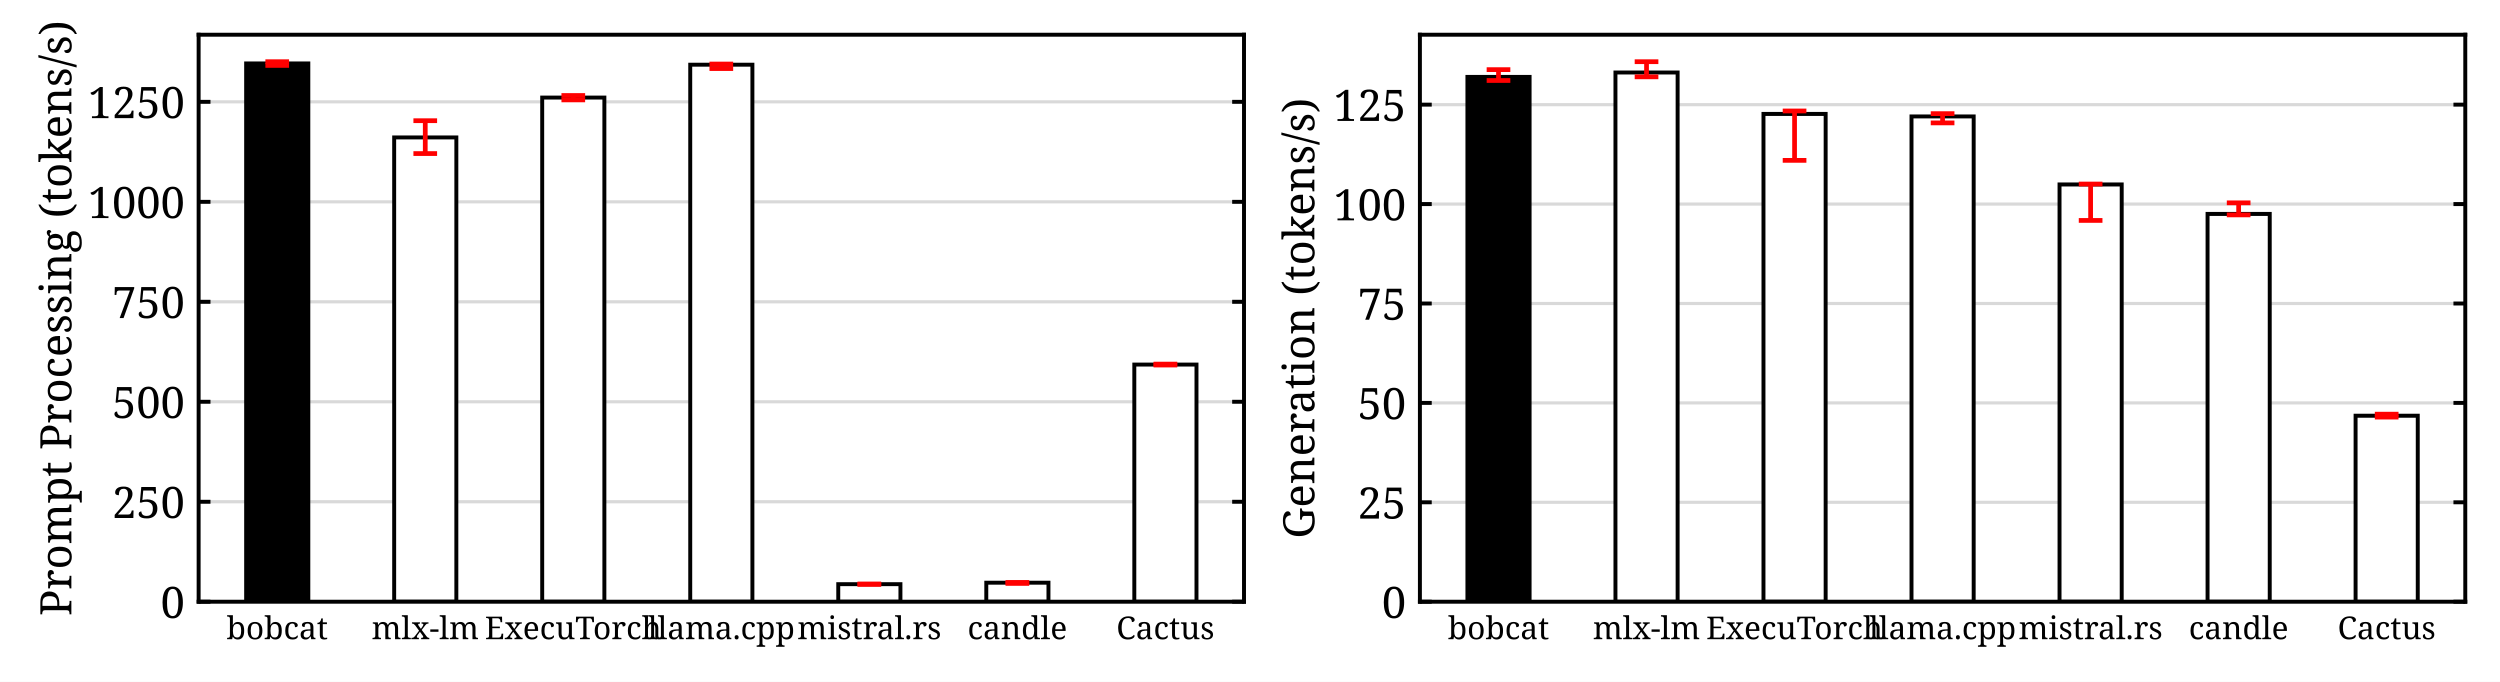
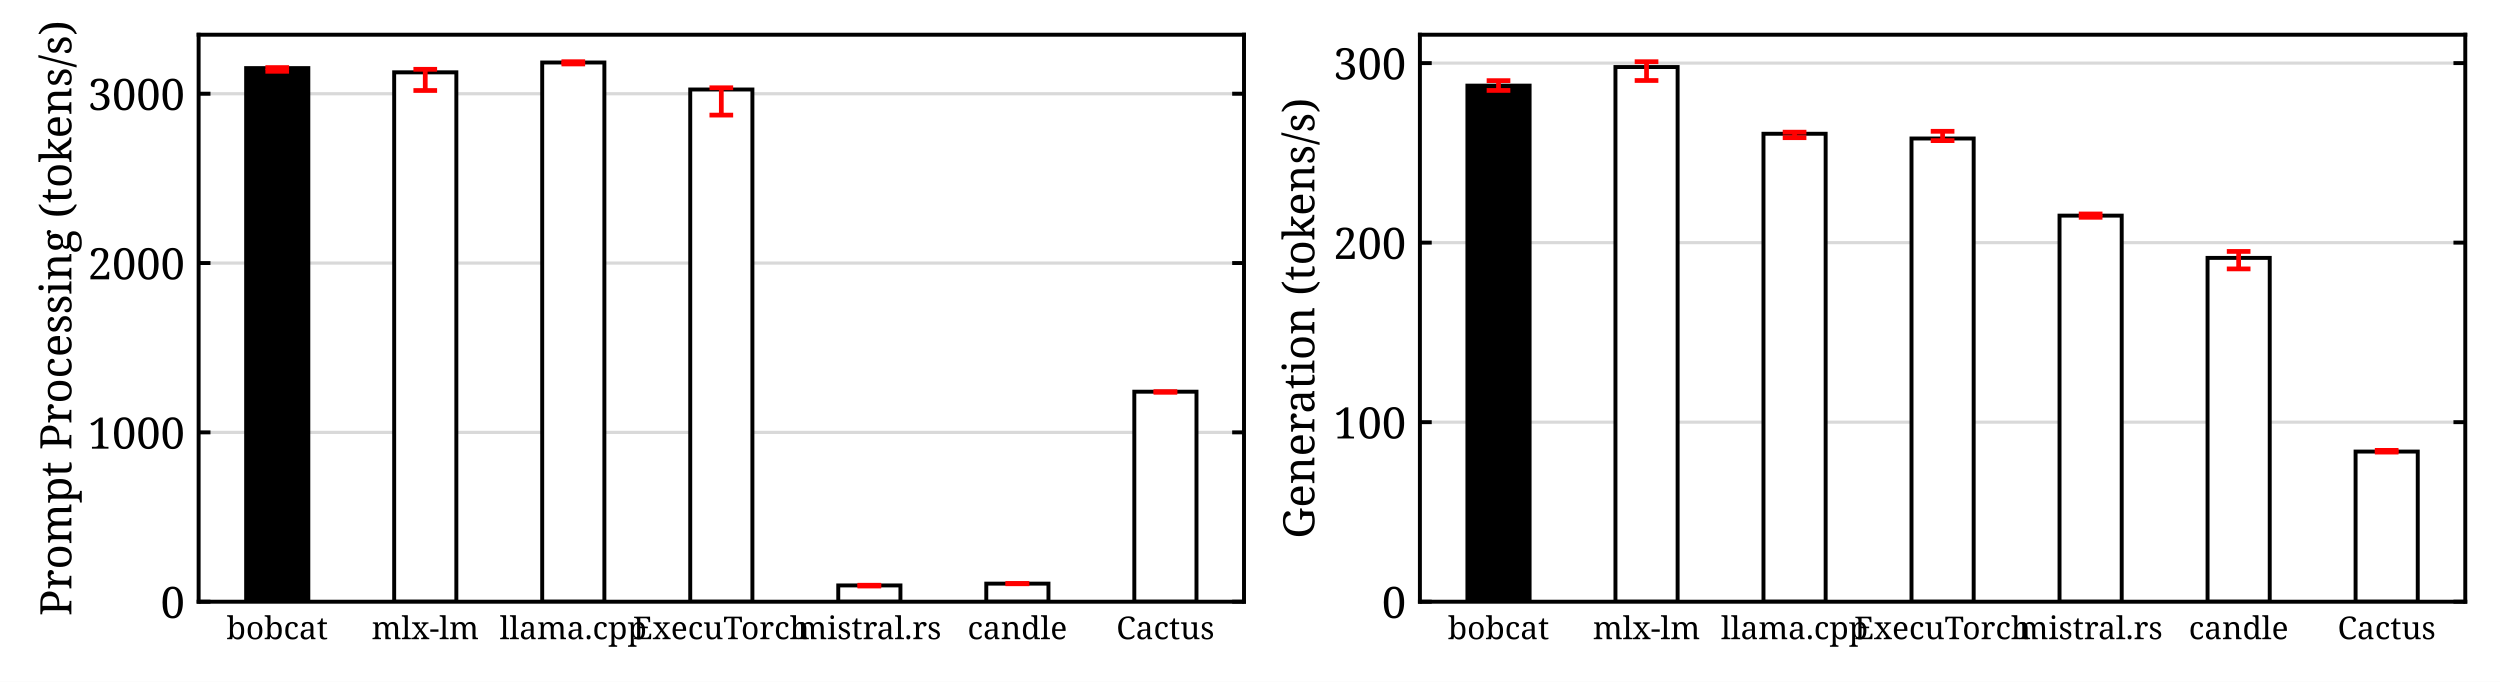
<svg xmlns="http://www.w3.org/2000/svg" xmlns:xlink="http://www.w3.org/1999/xlink" width="633.6pt" height="172.8pt" viewBox="0 0 633.6 172.8" version="1.1">
  <defs>
    <style type="text/css">*{stroke-linejoin: round; stroke-linecap: butt}</style>
  </defs>
  <g id="figure_1">
    <g id="patch_1">
      <path d="M 0 172.8  L 633.6 172.8  L 633.6 0  L 0 0  z " style="fill: #ffffff" />
    </g>
    <g id="axes_1">
      <g id="patch_2">
        <path d="M 50.34 152.5  L 315.28 152.5  L 315.28 8.8  L 50.34 8.8  z " style="fill: #ffffff" />
      </g>
      <g id="matplotlib.axis_1">
        <g id="xtick_1">
          <g id="text_1">
            <text style="font-size: 8px; font-family: 'STIXGeneral', serif; text-anchor: middle" x="70.261" y="162" transform="rotate(-0 70.26115 162)">bobcat</text>
          </g>
        </g>
        <g id="xtick_2">
          <g id="text_2">
            <text style="font-size: 8px; font-family: 'STIXGeneral', serif; text-anchor: middle" x="107.777" y="162" transform="rotate(-0 107.7774 162)">mlx-lm</text>
          </g>
        </g>
        <g id="xtick_3">
          <g id="text_3">
-             <text style="font-size: 8px; font-family: 'STIXGeneral', serif; text-anchor: middle" x="145.294" y="162" transform="rotate(-0 145.2937 162)">ExecuTorch</text>
+             <text style="font-size: 8px; font-family: 'STIXGeneral', serif; text-anchor: middle" x="145.294" y="162" transform="rotate(-0 145.2937 162)">llama.cpp</text>
          </g>
        </g>
        <g id="xtick_4">
          <g id="text_4">
-             <text style="font-size: 8px; font-family: 'STIXGeneral', serif; text-anchor: middle" x="182.81" y="162" transform="rotate(-0 182.81 162)">llama.cpp</text>
+             <text style="font-size: 8px; font-family: 'STIXGeneral', serif; text-anchor: middle" x="182.81" y="162" transform="rotate(-0 182.81 162)">ExecuTorch</text>
          </g>
        </g>
        <g id="xtick_5">
          <g id="text_5">
            <text style="font-size: 8px; font-family: 'STIXGeneral', serif; text-anchor: middle" x="220.326" y="162" transform="rotate(-0 220.3263 162)">mistral.rs</text>
          </g>
        </g>
        <g id="xtick_6">
          <g id="text_6">
            <text style="font-size: 8px; font-family: 'STIXGeneral', serif; text-anchor: middle" x="257.843" y="162" transform="rotate(-0 257.8426 162)">candle</text>
          </g>
        </g>
        <g id="xtick_7">
          <g id="text_7">
            <text style="font-size: 8px; font-family: 'STIXGeneral', serif; text-anchor: middle" x="295.359" y="162" transform="rotate(-0 295.3589 162)">Cactus</text>
          </g>
        </g>
      </g>
      <g id="matplotlib.axis_2">
        <g id="ytick_1">
          <g id="line2d_1">
            <path d="M 50.34 152.5  L 315.28 152.5  " clip-path="url(#pe933649e7e)" style="fill: none; stroke: #d9d9d9; stroke-width: 0.8; stroke-linecap: square" />
          </g>
          <g id="line2d_2">
            <defs>
              <path id="mdae82fceea" d="M 0 0  L 3 0  " style="stroke: #000000" />
            </defs>
            <g>
              <use xlink:href="#mdae82fceea" x="50.34" y="152.5" style="stroke: #000000" />
            </g>
          </g>
          <g id="line2d_3">
            <defs>
              <path id="m9e3574b6be" d="M 0 0  L -3 0  " style="stroke: #000000" />
            </defs>
            <g>
              <use xlink:href="#m9e3574b6be" x="315.28" y="152.5" style="stroke: #000000" />
            </g>
          </g>
          <g id="text_8">
            <text style="font-size: 11px; font-family: 'STIXGeneral', serif; text-anchor: end" x="46.84" y="156.625" transform="rotate(-0 46.84 156.625)">0</text>
          </g>
        </g>
        <g id="ytick_2">
          <g id="line2d_4">
-             <path d="M 50.34 127.162  L 315.28 127.162  " clip-path="url(#pe933649e7e)" style="fill: none; stroke: #d9d9d9; stroke-width: 0.8; stroke-linecap: square" />
+             <path d="M 50.34 109.585  L 315.28 109.585  " clip-path="url(#pe933649e7e)" style="fill: none; stroke: #d9d9d9; stroke-width: 0.8; stroke-linecap: square" />
          </g>
          <g id="line2d_5">
            <g>
-               <use xlink:href="#mdae82fceea" x="50.34" y="127.162" style="stroke: #000000" />
+               <use xlink:href="#mdae82fceea" x="50.34" y="109.585" style="stroke: #000000" />
            </g>
          </g>
          <g id="line2d_6">
            <g>
-               <use xlink:href="#m9e3574b6be" x="315.28" y="127.162" style="stroke: #000000" />
+               <use xlink:href="#m9e3574b6be" x="315.28" y="109.585" style="stroke: #000000" />
            </g>
          </g>
          <g id="text_9">
-             <text style="font-size: 11px; font-family: 'STIXGeneral', serif; text-anchor: end" x="46.84" y="131.287" transform="rotate(-0 46.84 131.2872)">250</text>
+             <text style="font-size: 11px; font-family: 'STIXGeneral', serif; text-anchor: end" x="46.84" y="113.71" transform="rotate(-0 46.84 113.71)">1000</text>
          </g>
        </g>
        <g id="ytick_3">
          <g id="line2d_7">
-             <path d="M 50.34 101.824  L 315.28 101.824  " clip-path="url(#pe933649e7e)" style="fill: none; stroke: #d9d9d9; stroke-width: 0.8; stroke-linecap: square" />
+             <path d="M 50.34 66.67  L 315.28 66.67  " clip-path="url(#pe933649e7e)" style="fill: none; stroke: #d9d9d9; stroke-width: 0.8; stroke-linecap: square" />
          </g>
          <g id="line2d_8">
            <g>
-               <use xlink:href="#mdae82fceea" x="50.34" y="101.824" style="stroke: #000000" />
+               <use xlink:href="#mdae82fceea" x="50.34" y="66.67" style="stroke: #000000" />
            </g>
          </g>
          <g id="line2d_9">
            <g>
-               <use xlink:href="#m9e3574b6be" x="315.28" y="101.824" style="stroke: #000000" />
+               <use xlink:href="#m9e3574b6be" x="315.28" y="66.67" style="stroke: #000000" />
            </g>
          </g>
          <g id="text_10">
-             <text style="font-size: 11px; font-family: 'STIXGeneral', serif; text-anchor: end" x="46.84" y="105.949" transform="rotate(-0 46.84 105.9493)">500</text>
+             <text style="font-size: 11px; font-family: 'STIXGeneral', serif; text-anchor: end" x="46.84" y="70.795" transform="rotate(-0 46.84 70.79492)">2000</text>
          </g>
        </g>
        <g id="ytick_4">
          <g id="line2d_10">
-             <path d="M 50.34 76.487  L 315.28 76.487  " clip-path="url(#pe933649e7e)" style="fill: none; stroke: #d9d9d9; stroke-width: 0.8; stroke-linecap: square" />
+             <path d="M 50.34 23.755  L 315.28 23.755  " clip-path="url(#pe933649e7e)" style="fill: none; stroke: #d9d9d9; stroke-width: 0.8; stroke-linecap: square" />
          </g>
          <g id="line2d_11">
            <g>
-               <use xlink:href="#mdae82fceea" x="50.34" y="76.487" style="stroke: #000000" />
+               <use xlink:href="#mdae82fceea" x="50.34" y="23.755" style="stroke: #000000" />
            </g>
          </g>
          <g id="line2d_12">
            <g>
-               <use xlink:href="#m9e3574b6be" x="315.28" y="76.487" style="stroke: #000000" />
+               <use xlink:href="#m9e3574b6be" x="315.28" y="23.755" style="stroke: #000000" />
            </g>
          </g>
          <g id="text_11">
-             <text style="font-size: 11px; font-family: 'STIXGeneral', serif; text-anchor: end" x="46.84" y="80.612" transform="rotate(-0 46.84 80.61152)">750</text>
-           </g>
-         </g>
-         <g id="ytick_5">
-           <g id="line2d_13">
-             <path d="M 50.34 51.149  L 315.28 51.149  " clip-path="url(#pe933649e7e)" style="fill: none; stroke: #d9d9d9; stroke-width: 0.8; stroke-linecap: square" />
-           </g>
-           <g id="line2d_14">
-             <g>
-               <use xlink:href="#mdae82fceea" x="50.34" y="51.149" style="stroke: #000000" />
-             </g>
-           </g>
-           <g id="line2d_15">
-             <g>
-               <use xlink:href="#m9e3574b6be" x="315.28" y="51.149" style="stroke: #000000" />
-             </g>
-           </g>
-           <g id="text_12">
-             <text style="font-size: 11px; font-family: 'STIXGeneral', serif; text-anchor: end" x="46.84" y="55.274" transform="rotate(-0 46.84 55.27369)">1000</text>
-           </g>
-         </g>
-         <g id="ytick_6">
-           <g id="line2d_16">
-             <path d="M 50.34 25.811  L 315.28 25.811  " clip-path="url(#pe933649e7e)" style="fill: none; stroke: #d9d9d9; stroke-width: 0.8; stroke-linecap: square" />
-           </g>
-           <g id="line2d_17">
-             <g>
-               <use xlink:href="#mdae82fceea" x="50.34" y="25.811" style="stroke: #000000" />
-             </g>
-           </g>
-           <g id="line2d_18">
-             <g>
-               <use xlink:href="#m9e3574b6be" x="315.28" y="25.811" style="stroke: #000000" />
-             </g>
-           </g>
-           <g id="text_13">
-             <text style="font-size: 11px; font-family: 'STIXGeneral', serif; text-anchor: end" x="46.84" y="29.936" transform="rotate(-0 46.84 29.93586)">1250</text>
-           </g>
-         </g>
-         <g id="text_14">
+             <text style="font-size: 11px; font-family: 'STIXGeneral', serif; text-anchor: end" x="46.84" y="27.88" transform="rotate(-0 46.84 27.87988)">3000</text>
+           </g>
+         </g>
+         <g id="text_12">
          <text style="font-size: 11px; font-family: 'STIXGeneral', serif; text-anchor: middle" x="18.09" y="80.65" transform="rotate(-90 18.09 80.65)">Prompt Processing (tokens/s)</text>
        </g>
      </g>
      <g id="patch_3">
-         <path d="M 62.383 152.5  L 78.14 152.5  L 78.14 16.071  L 62.383 16.071  z " clip-path="url(#pe933649e7e)" style="stroke: #000000; stroke-linejoin: miter" />
+         <path d="M 62.383 152.5  L 78.14 152.5  L 78.14 17.254  L 62.383 17.254  z " clip-path="url(#pe933649e7e)" style="stroke: #000000; stroke-linejoin: miter" />
      </g>
      <g id="patch_4">
-         <path d="M 99.899 152.5  L 115.656 152.5  L 115.656 34.826  L 99.899 34.826  z " clip-path="url(#pe933649e7e)" style="fill: #ffffff; stroke: #000000; stroke-linejoin: miter" />
+         <path d="M 99.899 152.5  L 115.656 152.5  L 115.656 18.333  L 99.899 18.333  z " clip-path="url(#pe933649e7e)" style="fill: #ffffff; stroke: #000000; stroke-linejoin: miter" />
      </g>
      <g id="patch_5">
-         <path d="M 137.415 152.5  L 153.172 152.5  L 153.172 24.727  L 137.415 24.727  z " clip-path="url(#pe933649e7e)" style="fill: #ffffff; stroke: #000000; stroke-linejoin: miter" />
+         <path d="M 137.415 152.5  L 153.172 152.5  L 153.172 15.837  L 137.415 15.837  z " clip-path="url(#pe933649e7e)" style="fill: #ffffff; stroke: #000000; stroke-linejoin: miter" />
      </g>
      <g id="patch_6">
-         <path d="M 174.932 152.5  L 190.688 152.5  L 190.688 16.392  L 174.932 16.392  z " clip-path="url(#pe933649e7e)" style="fill: #ffffff; stroke: #000000; stroke-linejoin: miter" />
+         <path d="M 174.932 152.5  L 190.688 152.5  L 190.688 22.678  L 174.932 22.678  z " clip-path="url(#pe933649e7e)" style="fill: #ffffff; stroke: #000000; stroke-linejoin: miter" />
      </g>
      <g id="patch_7">
-         <path d="M 212.448 152.5  L 228.205 152.5  L 228.205 148.049  L 212.448 148.049  z " clip-path="url(#pe933649e7e)" style="fill: #ffffff; stroke: #000000; stroke-linejoin: miter" />
+         <path d="M 212.448 152.5  L 228.205 152.5  L 228.205 148.37  L 212.448 148.37  z " clip-path="url(#pe933649e7e)" style="fill: #ffffff; stroke: #000000; stroke-linejoin: miter" />
      </g>
      <g id="patch_8">
-         <path d="M 249.964 152.5  L 265.721 152.5  L 265.721 147.681  L 249.964 147.681  z " clip-path="url(#pe933649e7e)" style="fill: #ffffff; stroke: #000000; stroke-linejoin: miter" />
+         <path d="M 249.964 152.5  L 265.721 152.5  L 265.721 147.918  L 249.964 147.918  z " clip-path="url(#pe933649e7e)" style="fill: #ffffff; stroke: #000000; stroke-linejoin: miter" />
      </g>
      <g id="patch_9">
-         <path d="M 287.48 152.5  L 303.237 152.5  L 303.237 92.397  L 287.48 92.397  z " clip-path="url(#pe933649e7e)" style="fill: #ffffff; stroke: #000000; stroke-linejoin: miter" />
+         <path d="M 287.48 152.5  L 303.237 152.5  L 303.237 99.272  L 287.48 99.272  z " clip-path="url(#pe933649e7e)" style="fill: #ffffff; stroke: #000000; stroke-linejoin: miter" />
      </g>
      <g id="patch_10">
        <path d="M 50.34 152.5  L 50.34 8.8  " style="fill: none; stroke: #000000; stroke-linejoin: miter; stroke-linecap: square" />
      </g>
      <g id="patch_11">
        <path d="M 315.28 152.5  L 315.28 8.8  " style="fill: none; stroke: #000000; stroke-linejoin: miter; stroke-linecap: square" />
      </g>
      <g id="patch_12">
        <path d="M 50.34 152.5  L 315.28 152.5  " style="fill: none; stroke: #000000; stroke-linejoin: miter; stroke-linecap: square" />
      </g>
      <g id="patch_13">
        <path d="M 50.34 8.8  L 315.28 8.8  " style="fill: none; stroke: #000000; stroke-linejoin: miter; stroke-linecap: square" />
      </g>
      <g id="LineCollection_1">
-         <path d="M 70.261 16.591  L 70.261 15.643  " clip-path="url(#pe933649e7e)" style="fill: none; stroke: #ff0000; stroke-width: 1.2" />
-         <path d="M 107.777 38.914  L 107.777 30.582  " clip-path="url(#pe933649e7e)" style="fill: none; stroke: #ff0000; stroke-width: 1.2" />
-         <path d="M 145.294 25.325  L 145.294 24.2  " clip-path="url(#pe933649e7e)" style="fill: none; stroke: #ff0000; stroke-width: 1.2" />
-         <path d="M 182.81 17.373  L 182.81 16.232  " clip-path="url(#pe933649e7e)" style="fill: none; stroke: #ff0000; stroke-width: 1.2" />
-         <path d="M 220.326 148.103  L 220.326 147.996  " clip-path="url(#pe933649e7e)" style="fill: none; stroke: #ff0000; stroke-width: 1.2" />
-         <path d="M 257.843 147.86  L 257.843 147.618  " clip-path="url(#pe933649e7e)" style="fill: none; stroke: #ff0000; stroke-width: 1.2" />
-         <path d="M 295.359 92.514  L 295.359 92.28  " clip-path="url(#pe933649e7e)" style="fill: none; stroke: #ff0000; stroke-width: 1.2" />
-       </g>
-       <g id="line2d_19">
+         <path d="M 70.261 18.071  L 70.261 17.124  " clip-path="url(#pe933649e7e)" style="fill: none; stroke: #ff0000; stroke-width: 1.2" />
+         <path d="M 107.777 22.944  L 107.777 17.565  " clip-path="url(#pe933649e7e)" style="fill: none; stroke: #ff0000; stroke-width: 1.2" />
+         <path d="M 145.294 16.211  L 145.294 15.643  " clip-path="url(#pe933649e7e)" style="fill: none; stroke: #ff0000; stroke-width: 1.2" />
+         <path d="M 182.81 29.174  L 182.81 22.247  " clip-path="url(#pe933649e7e)" style="fill: none; stroke: #ff0000; stroke-width: 1.2" />
+         <path d="M 220.326 148.523  L 220.326 148.322  " clip-path="url(#pe933649e7e)" style="fill: none; stroke: #ff0000; stroke-width: 1.2" />
+         <path d="M 257.843 147.943  L 257.843 147.89  " clip-path="url(#pe933649e7e)" style="fill: none; stroke: #ff0000; stroke-width: 1.2" />
+         <path d="M 295.359 99.424  L 295.359 99.253  " clip-path="url(#pe933649e7e)" style="fill: none; stroke: #ff0000; stroke-width: 1.2" />
+       </g>
+       <g id="line2d_13">
        <defs>
          <path id="m49be664565" d="M 3 0  L -3 -0  " style="stroke: #ff0000; stroke-width: 1.2" />
        </defs>
        <g clip-path="url(#pe933649e7e)">
-           <use xlink:href="#m49be664565" x="70.261" y="16.591" style="fill: #1f77b4; stroke: #ff0000; stroke-width: 1.2" />
-           <use xlink:href="#m49be664565" x="107.777" y="38.914" style="fill: #1f77b4; stroke: #ff0000; stroke-width: 1.2" />
-           <use xlink:href="#m49be664565" x="145.294" y="25.325" style="fill: #1f77b4; stroke: #ff0000; stroke-width: 1.2" />
-           <use xlink:href="#m49be664565" x="182.81" y="17.373" style="fill: #1f77b4; stroke: #ff0000; stroke-width: 1.2" />
-           <use xlink:href="#m49be664565" x="220.326" y="148.103" style="fill: #1f77b4; stroke: #ff0000; stroke-width: 1.2" />
-           <use xlink:href="#m49be664565" x="257.843" y="147.86" style="fill: #1f77b4; stroke: #ff0000; stroke-width: 1.2" />
-           <use xlink:href="#m49be664565" x="295.359" y="92.514" style="fill: #1f77b4; stroke: #ff0000; stroke-width: 1.2" />
-         </g>
-       </g>
-       <g id="line2d_20">
+           <use xlink:href="#m49be664565" x="70.261" y="18.071" style="fill: #1f77b4; stroke: #ff0000; stroke-width: 1.2" />
+           <use xlink:href="#m49be664565" x="107.777" y="22.944" style="fill: #1f77b4; stroke: #ff0000; stroke-width: 1.2" />
+           <use xlink:href="#m49be664565" x="145.294" y="16.211" style="fill: #1f77b4; stroke: #ff0000; stroke-width: 1.2" />
+           <use xlink:href="#m49be664565" x="182.81" y="29.174" style="fill: #1f77b4; stroke: #ff0000; stroke-width: 1.2" />
+           <use xlink:href="#m49be664565" x="220.326" y="148.523" style="fill: #1f77b4; stroke: #ff0000; stroke-width: 1.2" />
+           <use xlink:href="#m49be664565" x="257.843" y="147.943" style="fill: #1f77b4; stroke: #ff0000; stroke-width: 1.2" />
+           <use xlink:href="#m49be664565" x="295.359" y="99.424" style="fill: #1f77b4; stroke: #ff0000; stroke-width: 1.2" />
+         </g>
+       </g>
+       <g id="line2d_14">
        <g clip-path="url(#pe933649e7e)">
-           <use xlink:href="#m49be664565" x="70.261" y="15.643" style="fill: #1f77b4; stroke: #ff0000; stroke-width: 1.2" />
-           <use xlink:href="#m49be664565" x="107.777" y="30.582" style="fill: #1f77b4; stroke: #ff0000; stroke-width: 1.2" />
-           <use xlink:href="#m49be664565" x="145.294" y="24.2" style="fill: #1f77b4; stroke: #ff0000; stroke-width: 1.2" />
-           <use xlink:href="#m49be664565" x="182.81" y="16.232" style="fill: #1f77b4; stroke: #ff0000; stroke-width: 1.2" />
-           <use xlink:href="#m49be664565" x="220.326" y="147.996" style="fill: #1f77b4; stroke: #ff0000; stroke-width: 1.2" />
-           <use xlink:href="#m49be664565" x="257.843" y="147.618" style="fill: #1f77b4; stroke: #ff0000; stroke-width: 1.2" />
-           <use xlink:href="#m49be664565" x="295.359" y="92.28" style="fill: #1f77b4; stroke: #ff0000; stroke-width: 1.2" />
-         </g>
-       </g>
-       <g id="line2d_21" />
+           <use xlink:href="#m49be664565" x="70.261" y="17.124" style="fill: #1f77b4; stroke: #ff0000; stroke-width: 1.2" />
+           <use xlink:href="#m49be664565" x="107.777" y="17.565" style="fill: #1f77b4; stroke: #ff0000; stroke-width: 1.2" />
+           <use xlink:href="#m49be664565" x="145.294" y="15.643" style="fill: #1f77b4; stroke: #ff0000; stroke-width: 1.2" />
+           <use xlink:href="#m49be664565" x="182.81" y="22.247" style="fill: #1f77b4; stroke: #ff0000; stroke-width: 1.2" />
+           <use xlink:href="#m49be664565" x="220.326" y="148.322" style="fill: #1f77b4; stroke: #ff0000; stroke-width: 1.2" />
+           <use xlink:href="#m49be664565" x="257.843" y="147.89" style="fill: #1f77b4; stroke: #ff0000; stroke-width: 1.2" />
+           <use xlink:href="#m49be664565" x="295.359" y="99.253" style="fill: #1f77b4; stroke: #ff0000; stroke-width: 1.2" />
+         </g>
+       </g>
+       <g id="line2d_15" />
    </g>
    <g id="axes_2">
      <g id="patch_14">
        <path d="M 359.86 152.5  L 624.8 152.5  L 624.8 8.8  L 359.86 8.8  z " style="fill: #ffffff" />
      </g>
      <g id="matplotlib.axis_3">
        <g id="xtick_8">
+           <g id="text_13">
+             <text style="font-size: 8px; font-family: 'STIXGeneral', serif; text-anchor: middle" x="379.781" y="162" transform="rotate(-0 379.7811 162)">bobcat</text>
+           </g>
+         </g>
+         <g id="xtick_9">
+           <g id="text_14">
+             <text style="font-size: 8px; font-family: 'STIXGeneral', serif; text-anchor: middle" x="417.297" y="162" transform="rotate(-0 417.2974 162)">mlx-lm</text>
+           </g>
+         </g>
+         <g id="xtick_10">
          <g id="text_15">
-             <text style="font-size: 8px; font-family: 'STIXGeneral', serif; text-anchor: middle" x="379.781" y="162" transform="rotate(-0 379.7811 162)">bobcat</text>
-           </g>
-         </g>
-         <g id="xtick_9">
+             <text style="font-size: 8px; font-family: 'STIXGeneral', serif; text-anchor: middle" x="454.814" y="162" transform="rotate(-0 454.8137 162)">llama.cpp</text>
+           </g>
+         </g>
+         <g id="xtick_11">
          <g id="text_16">
-             <text style="font-size: 8px; font-family: 'STIXGeneral', serif; text-anchor: middle" x="417.297" y="162" transform="rotate(-0 417.2974 162)">mlx-lm</text>
-           </g>
-         </g>
-         <g id="xtick_10">
+             <text style="font-size: 8px; font-family: 'STIXGeneral', serif; text-anchor: middle" x="492.33" y="162" transform="rotate(-0 492.33 162)">ExecuTorch</text>
+           </g>
+         </g>
+         <g id="xtick_12">
          <g id="text_17">
-             <text style="font-size: 8px; font-family: 'STIXGeneral', serif; text-anchor: middle" x="454.814" y="162" transform="rotate(-0 454.8137 162)">ExecuTorch</text>
-           </g>
-         </g>
-         <g id="xtick_11">
+             <text style="font-size: 8px; font-family: 'STIXGeneral', serif; text-anchor: middle" x="529.846" y="162" transform="rotate(-0 529.8463 162)">mistral.rs</text>
+           </g>
+         </g>
+         <g id="xtick_13">
          <g id="text_18">
-             <text style="font-size: 8px; font-family: 'STIXGeneral', serif; text-anchor: middle" x="492.33" y="162" transform="rotate(-0 492.33 162)">llama.cpp</text>
-           </g>
-         </g>
-         <g id="xtick_12">
+             <text style="font-size: 8px; font-family: 'STIXGeneral', serif; text-anchor: middle" x="567.363" y="162" transform="rotate(-0 567.3626 162)">candle</text>
+           </g>
+         </g>
+         <g id="xtick_14">
          <g id="text_19">
-             <text style="font-size: 8px; font-family: 'STIXGeneral', serif; text-anchor: middle" x="529.846" y="162" transform="rotate(-0 529.8463 162)">mistral.rs</text>
-           </g>
-         </g>
-         <g id="xtick_13">
+             <text style="font-size: 8px; font-family: 'STIXGeneral', serif; text-anchor: middle" x="604.879" y="162" transform="rotate(-0 604.8789 162)">Cactus</text>
+           </g>
+         </g>
+       </g>
+       <g id="matplotlib.axis_4">
+         <g id="ytick_5">
+           <g id="line2d_16">
+             <path d="M 359.86 152.5  L 624.8 152.5  " clip-path="url(#pdc2c8563f9)" style="fill: none; stroke: #d9d9d9; stroke-width: 0.8; stroke-linecap: square" />
+           </g>
+           <g id="line2d_17">
+             <g>
+               <use xlink:href="#mdae82fceea" x="359.86" y="152.5" style="stroke: #000000" />
+             </g>
+           </g>
+           <g id="line2d_18">
+             <g>
+               <use xlink:href="#m9e3574b6be" x="624.8" y="152.5" style="stroke: #000000" />
+             </g>
+           </g>
          <g id="text_20">
-             <text style="font-size: 8px; font-family: 'STIXGeneral', serif; text-anchor: middle" x="567.363" y="162" transform="rotate(-0 567.3626 162)">candle</text>
-           </g>
-         </g>
-         <g id="xtick_14">
+             <text style="font-size: 11px; font-family: 'STIXGeneral', serif; text-anchor: end" x="356.36" y="156.625" transform="rotate(-0 356.36 156.625)">0</text>
+           </g>
+         </g>
+         <g id="ytick_6">
+           <g id="line2d_19">
+             <path d="M 359.86 106.998  L 624.8 106.998  " clip-path="url(#pdc2c8563f9)" style="fill: none; stroke: #d9d9d9; stroke-width: 0.8; stroke-linecap: square" />
+           </g>
+           <g id="line2d_20">
+             <g>
+               <use xlink:href="#mdae82fceea" x="359.86" y="106.998" style="stroke: #000000" />
+             </g>
+           </g>
+           <g id="line2d_21">
+             <g>
+               <use xlink:href="#m9e3574b6be" x="624.8" y="106.998" style="stroke: #000000" />
+             </g>
+           </g>
          <g id="text_21">
-             <text style="font-size: 8px; font-family: 'STIXGeneral', serif; text-anchor: middle" x="604.879" y="162" transform="rotate(-0 604.8789 162)">Cactus</text>
-           </g>
-         </g>
-       </g>
-       <g id="matplotlib.axis_4">
+             <text style="font-size: 11px; font-family: 'STIXGeneral', serif; text-anchor: end" x="356.36" y="111.123" transform="rotate(-0 356.36 111.1235)">100</text>
+           </g>
+         </g>
        <g id="ytick_7">
          <g id="line2d_22">
-             <path d="M 359.86 152.5  L 624.8 152.5  " clip-path="url(#pdc2c8563f9)" style="fill: none; stroke: #d9d9d9; stroke-width: 0.8; stroke-linecap: square" />
+             <path d="M 359.86 61.497  L 624.8 61.497  " clip-path="url(#pdc2c8563f9)" style="fill: none; stroke: #d9d9d9; stroke-width: 0.8; stroke-linecap: square" />
          </g>
          <g id="line2d_23">
            <g>
-               <use xlink:href="#mdae82fceea" x="359.86" y="152.5" style="stroke: #000000" />
+               <use xlink:href="#mdae82fceea" x="359.86" y="61.497" style="stroke: #000000" />
            </g>
          </g>
          <g id="line2d_24">
            <g>
-               <use xlink:href="#m9e3574b6be" x="624.8" y="152.5" style="stroke: #000000" />
+               <use xlink:href="#m9e3574b6be" x="624.8" y="61.497" style="stroke: #000000" />
            </g>
          </g>
          <g id="text_22">
-             <text style="font-size: 11px; font-family: 'STIXGeneral', serif; text-anchor: end" x="356.36" y="156.625" transform="rotate(-0 356.36 156.625)">0</text>
+             <text style="font-size: 11px; font-family: 'STIXGeneral', serif; text-anchor: end" x="356.36" y="65.622" transform="rotate(-0 356.36 65.62195)">200</text>
          </g>
        </g>
        <g id="ytick_8">
          <g id="line2d_25">
-             <path d="M 359.86 127.305  L 624.8 127.305  " clip-path="url(#pdc2c8563f9)" style="fill: none; stroke: #d9d9d9; stroke-width: 0.8; stroke-linecap: square" />
+             <path d="M 359.86 15.995  L 624.8 15.995  " clip-path="url(#pdc2c8563f9)" style="fill: none; stroke: #d9d9d9; stroke-width: 0.8; stroke-linecap: square" />
          </g>
          <g id="line2d_26">
            <g>
-               <use xlink:href="#mdae82fceea" x="359.86" y="127.305" style="stroke: #000000" />
+               <use xlink:href="#mdae82fceea" x="359.86" y="15.995" style="stroke: #000000" />
            </g>
          </g>
          <g id="line2d_27">
            <g>
-               <use xlink:href="#m9e3574b6be" x="624.8" y="127.305" style="stroke: #000000" />
+               <use xlink:href="#m9e3574b6be" x="624.8" y="15.995" style="stroke: #000000" />
            </g>
          </g>
          <g id="text_23">
-             <text style="font-size: 11px; font-family: 'STIXGeneral', serif; text-anchor: end" x="356.36" y="131.43" transform="rotate(-0 356.36 131.4301)">25</text>
-           </g>
-         </g>
-         <g id="ytick_9">
-           <g id="line2d_28">
-             <path d="M 359.86 102.11  L 624.8 102.11  " clip-path="url(#pdc2c8563f9)" style="fill: none; stroke: #d9d9d9; stroke-width: 0.8; stroke-linecap: square" />
-           </g>
-           <g id="line2d_29">
-             <g>
-               <use xlink:href="#mdae82fceea" x="359.86" y="102.11" style="stroke: #000000" />
-             </g>
-           </g>
-           <g id="line2d_30">
-             <g>
-               <use xlink:href="#m9e3574b6be" x="624.8" y="102.11" style="stroke: #000000" />
-             </g>
-           </g>
-           <g id="text_24">
-             <text style="font-size: 11px; font-family: 'STIXGeneral', serif; text-anchor: end" x="356.36" y="106.235" transform="rotate(-0 356.36 106.2351)">50</text>
-           </g>
-         </g>
-         <g id="ytick_10">
-           <g id="line2d_31">
-             <path d="M 359.86 76.915  L 624.8 76.915  " clip-path="url(#pdc2c8563f9)" style="fill: none; stroke: #d9d9d9; stroke-width: 0.8; stroke-linecap: square" />
-           </g>
-           <g id="line2d_32">
-             <g>
-               <use xlink:href="#mdae82fceea" x="359.86" y="76.915" style="stroke: #000000" />
-             </g>
-           </g>
-           <g id="line2d_33">
-             <g>
-               <use xlink:href="#m9e3574b6be" x="624.8" y="76.915" style="stroke: #000000" />
-             </g>
-           </g>
-           <g id="text_25">
-             <text style="font-size: 11px; font-family: 'STIXGeneral', serif; text-anchor: end" x="356.36" y="81.04" transform="rotate(-0 356.36 81.04022)">75</text>
-           </g>
-         </g>
-         <g id="ytick_11">
-           <g id="line2d_34">
-             <path d="M 359.86 51.72  L 624.8 51.72  " clip-path="url(#pdc2c8563f9)" style="fill: none; stroke: #d9d9d9; stroke-width: 0.8; stroke-linecap: square" />
-           </g>
-           <g id="line2d_35">
-             <g>
-               <use xlink:href="#mdae82fceea" x="359.86" y="51.72" style="stroke: #000000" />
-             </g>
-           </g>
-           <g id="line2d_36">
-             <g>
-               <use xlink:href="#m9e3574b6be" x="624.8" y="51.72" style="stroke: #000000" />
-             </g>
-           </g>
-           <g id="text_26">
-             <text style="font-size: 11px; font-family: 'STIXGeneral', serif; text-anchor: end" x="356.36" y="55.845" transform="rotate(-0 356.36 55.84529)">100</text>
-           </g>
-         </g>
-         <g id="ytick_12">
-           <g id="line2d_37">
-             <path d="M 359.86 26.525  L 624.8 26.525  " clip-path="url(#pdc2c8563f9)" style="fill: none; stroke: #d9d9d9; stroke-width: 0.8; stroke-linecap: square" />
-           </g>
-           <g id="line2d_38">
-             <g>
-               <use xlink:href="#mdae82fceea" x="359.86" y="26.525" style="stroke: #000000" />
-             </g>
-           </g>
-           <g id="line2d_39">
-             <g>
-               <use xlink:href="#m9e3574b6be" x="624.8" y="26.525" style="stroke: #000000" />
-             </g>
-           </g>
-           <g id="text_27">
-             <text style="font-size: 11px; font-family: 'STIXGeneral', serif; text-anchor: end" x="356.36" y="30.65" transform="rotate(-0 356.36 30.65036)">125</text>
-           </g>
-         </g>
-         <g id="text_28">
+             <text style="font-size: 11px; font-family: 'STIXGeneral', serif; text-anchor: end" x="356.36" y="20.12" transform="rotate(-0 356.36 20.12043)">300</text>
+           </g>
+         </g>
+         <g id="text_24">
          <text style="font-size: 11px; font-family: 'STIXGeneral', serif; text-anchor: middle" x="333.11" y="80.65" transform="rotate(-90 333.11 80.65)">Generation (tokens/s)</text>
        </g>
      </g>
      <g id="patch_15">
-         <path d="M 371.903 152.5  L 387.66 152.5  L 387.66 19.488  L 371.903 19.488  z " clip-path="url(#pdc2c8563f9)" style="stroke: #000000; stroke-linejoin: miter" />
+         <path d="M 371.903 152.5  L 387.66 152.5  L 387.66 21.711  L 371.903 21.711  z " clip-path="url(#pdc2c8563f9)" style="stroke: #000000; stroke-linejoin: miter" />
      </g>
      <g id="patch_16">
-         <path d="M 409.419 152.5  L 425.176 152.5  L 425.176 18.377  L 409.419 18.377  z " clip-path="url(#pdc2c8563f9)" style="fill: #ffffff; stroke: #000000; stroke-linejoin: miter" />
+         <path d="M 409.419 152.5  L 425.176 152.5  L 425.176 16.983  L 409.419 16.983  z " clip-path="url(#pdc2c8563f9)" style="fill: #ffffff; stroke: #000000; stroke-linejoin: miter" />
      </g>
      <g id="patch_17">
-         <path d="M 446.935 152.5  L 462.692 152.5  L 462.692 28.875  L 446.935 28.875  z " clip-path="url(#pdc2c8563f9)" style="fill: #ffffff; stroke: #000000; stroke-linejoin: miter" />
+         <path d="M 446.935 152.5  L 462.692 152.5  L 462.692 33.897  L 446.935 33.897  z " clip-path="url(#pdc2c8563f9)" style="fill: #ffffff; stroke: #000000; stroke-linejoin: miter" />
      </g>
      <g id="patch_18">
-         <path d="M 484.452 152.5  L 500.208 152.5  L 500.208 29.511  L 484.452 29.511  z " clip-path="url(#pdc2c8563f9)" style="fill: #ffffff; stroke: #000000; stroke-linejoin: miter" />
+         <path d="M 484.452 152.5  L 500.208 152.5  L 500.208 35.104  L 484.452 35.104  z " clip-path="url(#pdc2c8563f9)" style="fill: #ffffff; stroke: #000000; stroke-linejoin: miter" />
      </g>
      <g id="patch_19">
-         <path d="M 521.968 152.5  L 537.725 152.5  L 537.725 46.75  L 521.968 46.75  z " clip-path="url(#pdc2c8563f9)" style="fill: #ffffff; stroke: #000000; stroke-linejoin: miter" />
+         <path d="M 521.968 152.5  L 537.725 152.5  L 537.725 54.647  L 521.968 54.647  z " clip-path="url(#pdc2c8563f9)" style="fill: #ffffff; stroke: #000000; stroke-linejoin: miter" />
      </g>
      <g id="patch_20">
-         <path d="M 559.484 152.5  L 575.241 152.5  L 575.241 54.22  L 559.484 54.22  z " clip-path="url(#pdc2c8563f9)" style="fill: #ffffff; stroke: #000000; stroke-linejoin: miter" />
+         <path d="M 559.484 152.5  L 575.241 152.5  L 575.241 65.365  L 559.484 65.365  z " clip-path="url(#pdc2c8563f9)" style="fill: #ffffff; stroke: #000000; stroke-linejoin: miter" />
      </g>
      <g id="patch_21">
-         <path d="M 597 152.5  L 612.757 152.5  L 612.757 105.363  L 597 105.363  z " clip-path="url(#pdc2c8563f9)" style="fill: #ffffff; stroke: #000000; stroke-linejoin: miter" />
+         <path d="M 597 152.5  L 612.757 152.5  L 612.757 114.446  L 597 114.446  z " clip-path="url(#pdc2c8563f9)" style="fill: #ffffff; stroke: #000000; stroke-linejoin: miter" />
      </g>
      <g id="patch_22">
        <path d="M 359.86 152.5  L 359.86 8.8  " style="fill: none; stroke: #000000; stroke-linejoin: miter; stroke-linecap: square" />
      </g>
      <g id="patch_23">
        <path d="M 624.8 152.5  L 624.8 8.8  " style="fill: none; stroke: #000000; stroke-linejoin: miter; stroke-linecap: square" />
      </g>
      <g id="patch_24">
        <path d="M 359.86 152.5  L 624.8 152.5  " style="fill: none; stroke: #000000; stroke-linejoin: miter; stroke-linecap: square" />
      </g>
      <g id="patch_25">
        <path d="M 359.86 8.8  L 624.8 8.8  " style="fill: none; stroke: #000000; stroke-linejoin: miter; stroke-linecap: square" />
      </g>
      <g id="LineCollection_2">
-         <path d="M 379.781 20.405  L 379.781 17.653  " clip-path="url(#pdc2c8563f9)" style="fill: none; stroke: #ff0000; stroke-width: 1.2" />
-         <path d="M 417.297 19.474  L 417.297 15.643  " clip-path="url(#pdc2c8563f9)" style="fill: none; stroke: #ff0000; stroke-width: 1.2" />
-         <path d="M 454.814 40.639  L 454.814 28.131  " clip-path="url(#pdc2c8563f9)" style="fill: none; stroke: #ff0000; stroke-width: 1.2" />
-         <path d="M 492.33 31.153  L 492.33 28.797  " clip-path="url(#pdc2c8563f9)" style="fill: none; stroke: #ff0000; stroke-width: 1.2" />
-         <path d="M 529.846 55.875  L 529.846 46.639  " clip-path="url(#pdc2c8563f9)" style="fill: none; stroke: #ff0000; stroke-width: 1.2" />
-         <path d="M 567.363 54.461  L 567.363 51.408  " clip-path="url(#pdc2c8563f9)" style="fill: none; stroke: #ff0000; stroke-width: 1.2" />
-         <path d="M 604.879 105.717  L 604.879 104.974  " clip-path="url(#pdc2c8563f9)" style="fill: none; stroke: #ff0000; stroke-width: 1.2" />
-       </g>
-       <g id="line2d_40">
+         <path d="M 379.781 22.925  L 379.781 20.43  " clip-path="url(#pdc2c8563f9)" style="fill: none; stroke: #ff0000; stroke-width: 1.2" />
+         <path d="M 417.297 20.401  L 417.297 15.643  " clip-path="url(#pdc2c8563f9)" style="fill: none; stroke: #ff0000; stroke-width: 1.2" />
+         <path d="M 454.814 34.892  L 454.814 33.503  " clip-path="url(#pdc2c8563f9)" style="fill: none; stroke: #ff0000; stroke-width: 1.2" />
+         <path d="M 492.33 35.649  L 492.33 33.285  " clip-path="url(#pdc2c8563f9)" style="fill: none; stroke: #ff0000; stroke-width: 1.2" />
+         <path d="M 529.846 55.066  L 529.846 54.225  " clip-path="url(#pdc2c8563f9)" style="fill: none; stroke: #ff0000; stroke-width: 1.2" />
+         <path d="M 567.363 68.158  L 567.363 63.717  " clip-path="url(#pdc2c8563f9)" style="fill: none; stroke: #ff0000; stroke-width: 1.2" />
+         <path d="M 604.879 114.573  L 604.879 114.144  " clip-path="url(#pdc2c8563f9)" style="fill: none; stroke: #ff0000; stroke-width: 1.2" />
+       </g>
+       <g id="line2d_28">
        <g clip-path="url(#pdc2c8563f9)">
-           <use xlink:href="#m49be664565" x="379.781" y="20.405" style="fill: #1f77b4; stroke: #ff0000; stroke-width: 1.2" />
-           <use xlink:href="#m49be664565" x="417.297" y="19.474" style="fill: #1f77b4; stroke: #ff0000; stroke-width: 1.2" />
-           <use xlink:href="#m49be664565" x="454.814" y="40.639" style="fill: #1f77b4; stroke: #ff0000; stroke-width: 1.2" />
-           <use xlink:href="#m49be664565" x="492.33" y="31.153" style="fill: #1f77b4; stroke: #ff0000; stroke-width: 1.2" />
-           <use xlink:href="#m49be664565" x="529.846" y="55.875" style="fill: #1f77b4; stroke: #ff0000; stroke-width: 1.2" />
-           <use xlink:href="#m49be664565" x="567.363" y="54.461" style="fill: #1f77b4; stroke: #ff0000; stroke-width: 1.2" />
-           <use xlink:href="#m49be664565" x="604.879" y="105.717" style="fill: #1f77b4; stroke: #ff0000; stroke-width: 1.2" />
-         </g>
-       </g>
-       <g id="line2d_41">
+           <use xlink:href="#m49be664565" x="379.781" y="22.925" style="fill: #1f77b4; stroke: #ff0000; stroke-width: 1.2" />
+           <use xlink:href="#m49be664565" x="417.297" y="20.401" style="fill: #1f77b4; stroke: #ff0000; stroke-width: 1.2" />
+           <use xlink:href="#m49be664565" x="454.814" y="34.892" style="fill: #1f77b4; stroke: #ff0000; stroke-width: 1.2" />
+           <use xlink:href="#m49be664565" x="492.33" y="35.649" style="fill: #1f77b4; stroke: #ff0000; stroke-width: 1.2" />
+           <use xlink:href="#m49be664565" x="529.846" y="55.066" style="fill: #1f77b4; stroke: #ff0000; stroke-width: 1.2" />
+           <use xlink:href="#m49be664565" x="567.363" y="68.158" style="fill: #1f77b4; stroke: #ff0000; stroke-width: 1.2" />
+           <use xlink:href="#m49be664565" x="604.879" y="114.573" style="fill: #1f77b4; stroke: #ff0000; stroke-width: 1.2" />
+         </g>
+       </g>
+       <g id="line2d_29">
        <g clip-path="url(#pdc2c8563f9)">
-           <use xlink:href="#m49be664565" x="379.781" y="17.653" style="fill: #1f77b4; stroke: #ff0000; stroke-width: 1.2" />
+           <use xlink:href="#m49be664565" x="379.781" y="20.43" style="fill: #1f77b4; stroke: #ff0000; stroke-width: 1.2" />
          <use xlink:href="#m49be664565" x="417.297" y="15.643" style="fill: #1f77b4; stroke: #ff0000; stroke-width: 1.2" />
-           <use xlink:href="#m49be664565" x="454.814" y="28.131" style="fill: #1f77b4; stroke: #ff0000; stroke-width: 1.2" />
-           <use xlink:href="#m49be664565" x="492.33" y="28.797" style="fill: #1f77b4; stroke: #ff0000; stroke-width: 1.2" />
-           <use xlink:href="#m49be664565" x="529.846" y="46.639" style="fill: #1f77b4; stroke: #ff0000; stroke-width: 1.2" />
-           <use xlink:href="#m49be664565" x="567.363" y="51.408" style="fill: #1f77b4; stroke: #ff0000; stroke-width: 1.2" />
-           <use xlink:href="#m49be664565" x="604.879" y="104.974" style="fill: #1f77b4; stroke: #ff0000; stroke-width: 1.2" />
-         </g>
-       </g>
-       <g id="line2d_42" />
+           <use xlink:href="#m49be664565" x="454.814" y="33.503" style="fill: #1f77b4; stroke: #ff0000; stroke-width: 1.2" />
+           <use xlink:href="#m49be664565" x="492.33" y="33.285" style="fill: #1f77b4; stroke: #ff0000; stroke-width: 1.2" />
+           <use xlink:href="#m49be664565" x="529.846" y="54.225" style="fill: #1f77b4; stroke: #ff0000; stroke-width: 1.2" />
+           <use xlink:href="#m49be664565" x="567.363" y="63.717" style="fill: #1f77b4; stroke: #ff0000; stroke-width: 1.2" />
+           <use xlink:href="#m49be664565" x="604.879" y="114.144" style="fill: #1f77b4; stroke: #ff0000; stroke-width: 1.2" />
+         </g>
+       </g>
+       <g id="line2d_30" />
    </g>
  </g>
  <defs>
    <clipPath id="pe933649e7e">
      <rect x="50.34" y="8.8" width="264.94" height="143.7" />
    </clipPath>
    <clipPath id="pdc2c8563f9">
      <rect x="359.86" y="8.8" width="264.94" height="143.7" />
    </clipPath>
  </defs>
</svg>
